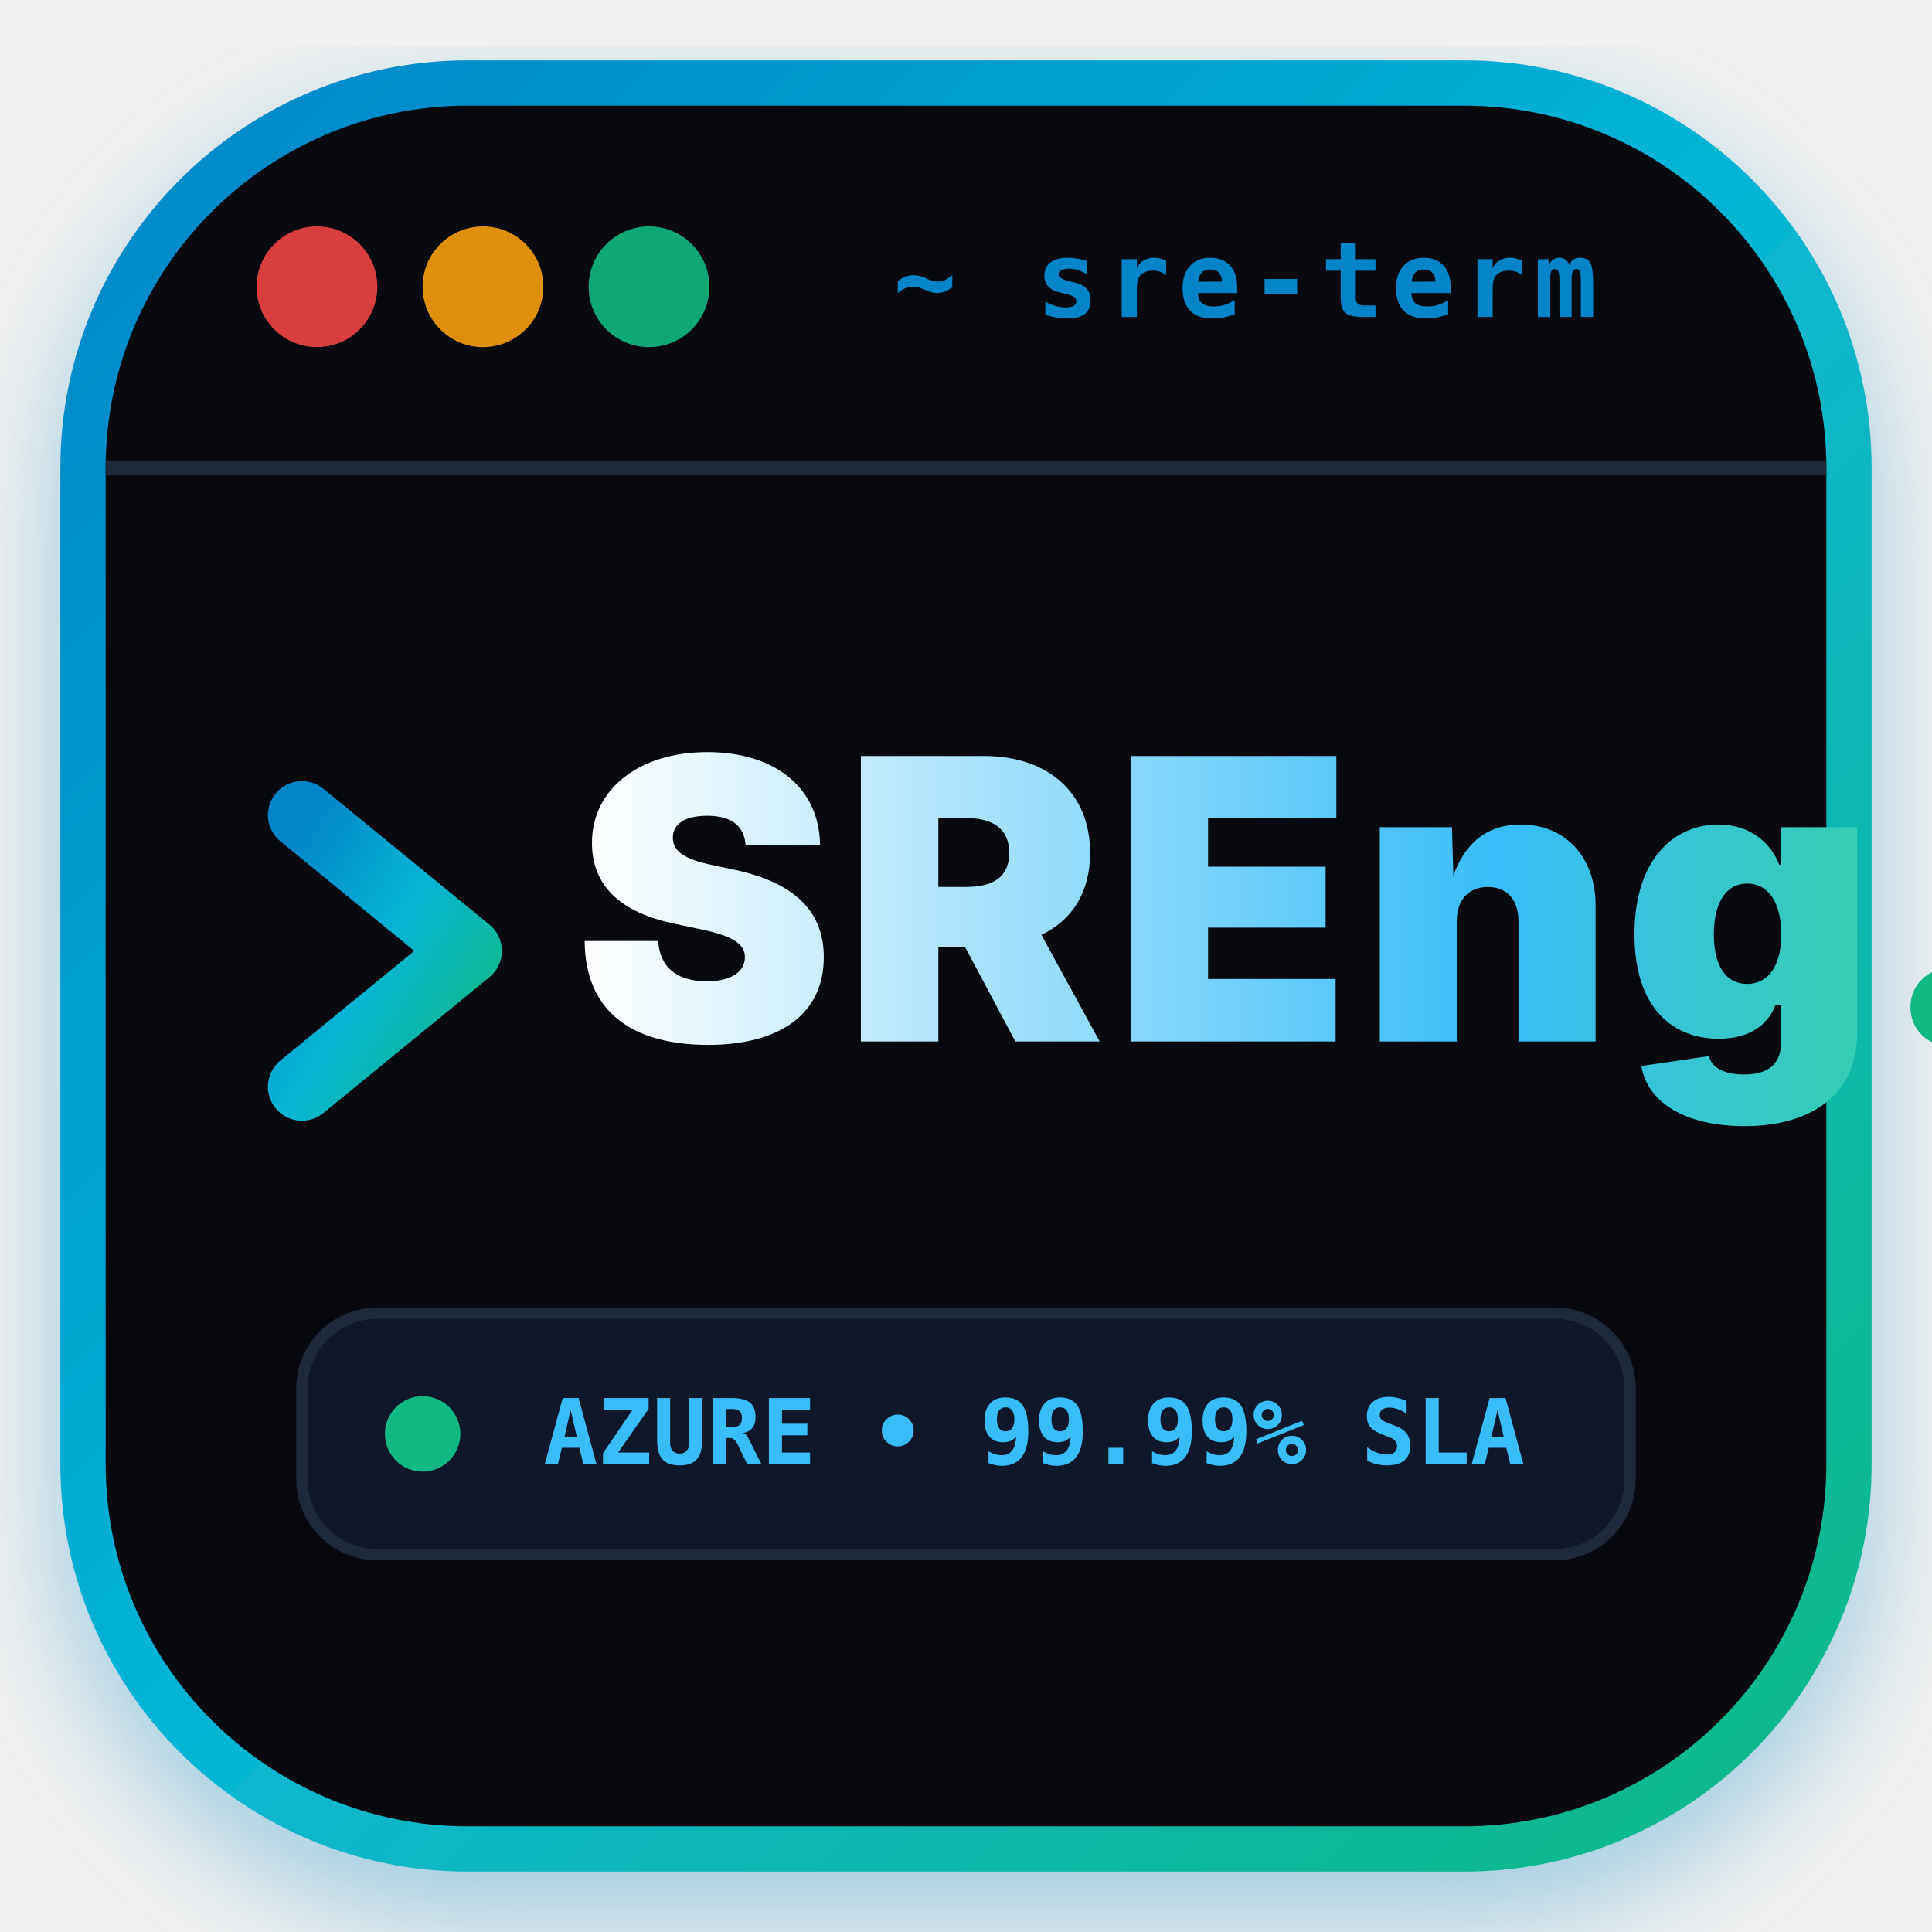
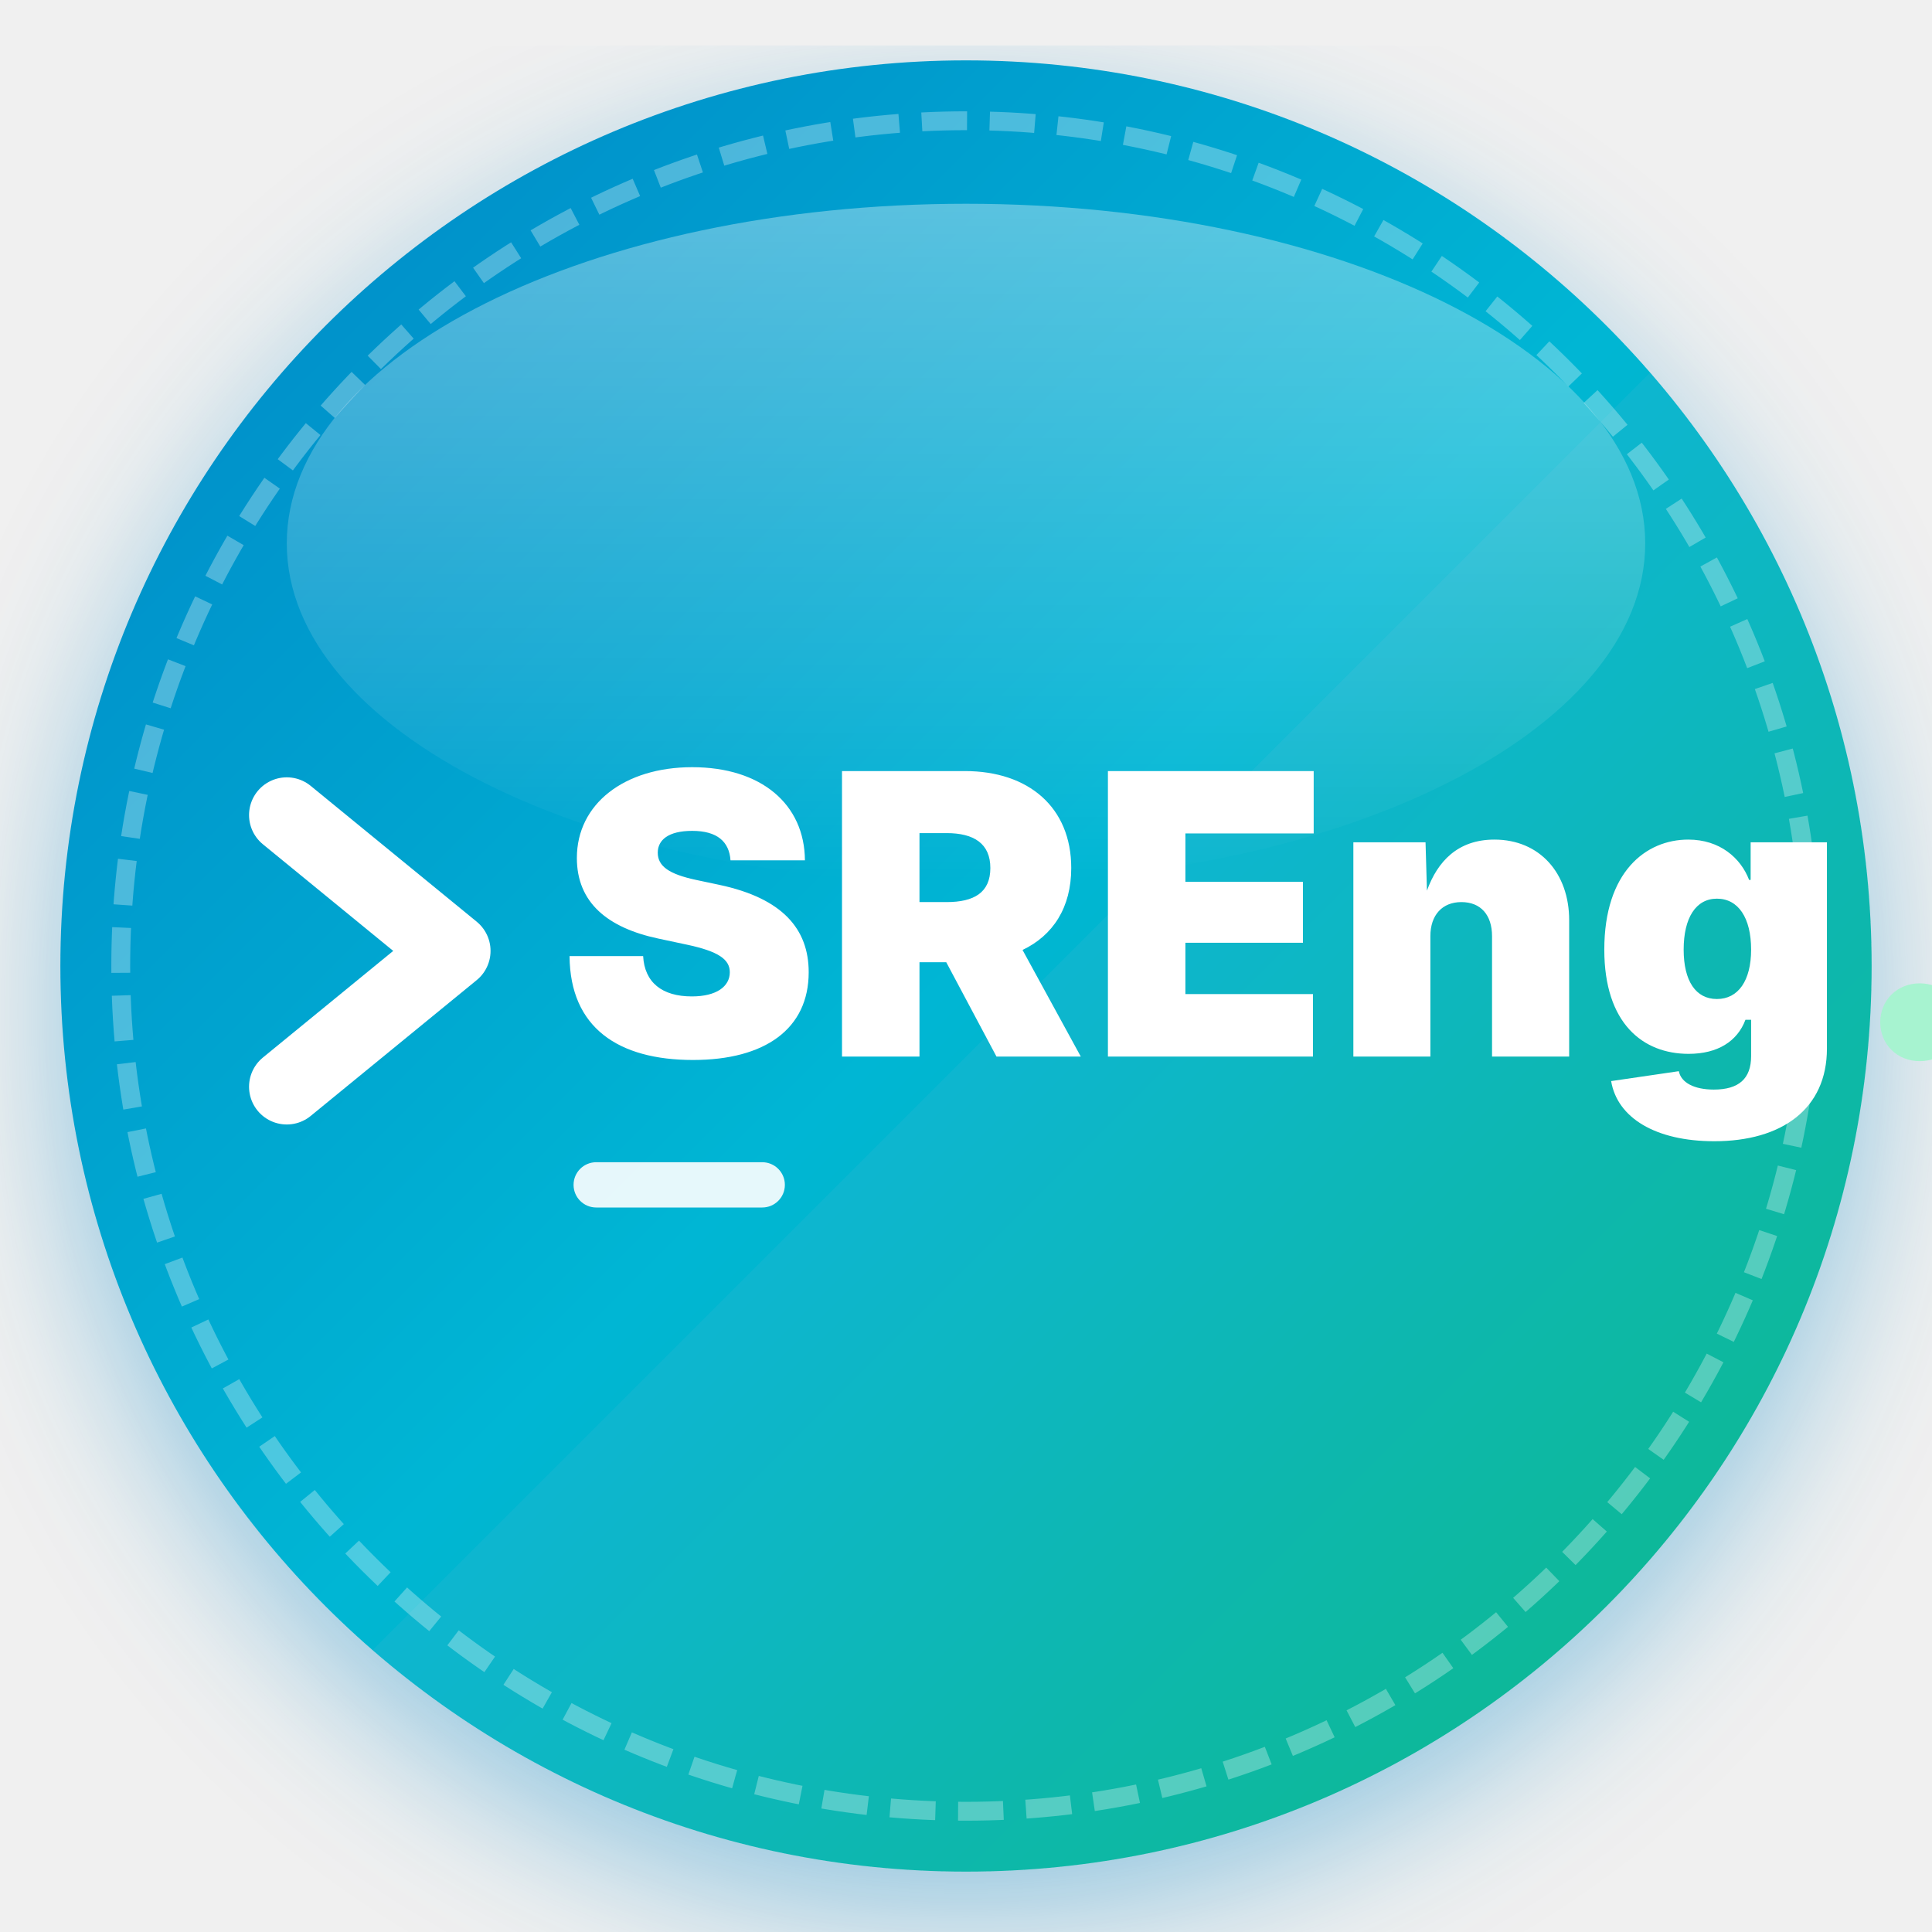
<svg xmlns="http://www.w3.org/2000/svg" viewBox="0 0 256 256" width="100%" height="100%">
  <defs>
-     <linearGradient id="themeGrad" x1="0%" y1="0%" x2="100%" y2="100%">
+     <linearGradient id="footerBtnGrad" x1="0%" y1="0%" x2="100%" y2="100%">
      <stop offset="0%" stop-color="#0284C7" />
      <stop offset="50%" stop-color="#06B6D4" />
      <stop offset="100%" stop-color="#10B981" />
    </linearGradient>
-     <linearGradient id="textGrad" x1="0%" y1="0%" x2="100%" y2="0%">
-       <stop offset="0%" stop-color="#FFFFFF" />
-       <stop offset="65%" stop-color="#38BDF8" />
-       <stop offset="100%" stop-color="#34D399" />
+     <linearGradient id="topSheen" x1="0%" y1="0%" x2="0%" y2="100%">
+       <stop offset="0%" stop-color="#FFFFFF" stop-opacity="0.35" />
+       <stop offset="100%" stop-color="#FFFFFF" stop-opacity="0" />
    </linearGradient>
-     <filter id="glowShadow" x="-20%" y="-20%" width="140%" height="140%">
-       <feDropShadow dx="0" dy="6" stdDeviation="8" flood-color="#0284C7" flood-opacity="0.35" />
+     <filter id="glow" x="-20%" y="-20%" width="140%" height="140%">
+       <feDropShadow dx="0" dy="6" stdDeviation="10" flood-color="#0284C7" flood-opacity="0.4" />
    </filter>
  </defs>
-   <rect x="8" y="8" width="240" height="240" rx="54" fill="url(#themeGrad)" filter="url(#glowShadow)" />
-   <rect x="14" y="14" width="228" height="228" rx="48" fill="#07090E" />
-   <path d="M 14 62 L 242 62" stroke="#1E293B" stroke-width="2" />
-   <circle cx="42" cy="38" r="8" fill="#EF4444" opacity="0.9" />
-   <circle cx="64" cy="38" r="8" fill="#F59E0B" opacity="0.9" />
-   <circle cx="86" cy="38" r="8" fill="#10B981" opacity="0.9" />
-   <text x="165" y="42" font-family="'JetBrains Mono', monospace, system-ui" font-weight="600" font-size="14" fill="#0284C7" text-anchor="middle" letter-spacing="1">~ sre-term</text>
-   <path d="M 40 108 L 62 126 L 40 144" fill="none" stroke="url(#themeGrad)" stroke-width="9" stroke-linecap="round" stroke-linejoin="round" />
-   <text x="76" y="138" font-family="'Space Grotesk', system-ui, -apple-system, sans-serif" font-weight="900" font-size="52" fill="url(#textGrad)" letter-spacing="1">SREng<tspan fill="#10B981">.</tspan>
+   <circle cx="128" cy="128" r="120" fill="url(#footerBtnGrad)" filter="url(#glow)" />
+   <ellipse cx="128" cy="72" rx="90" ry="45" fill="url(#topSheen)" />
+   <circle cx="128" cy="128" r="112" fill="none" stroke="#FFFFFF" stroke-width="2.5" stroke-opacity="0.3" stroke-dasharray="6 3" />
+   <path d="M 38 108 L 60 126 L 38 144" fill="none" stroke="#FFFFFF" stroke-width="10" stroke-linecap="round" stroke-linejoin="round" />
+   <text x="74" y="140" font-family="system-ui, -apple-system, sans-serif" font-weight="900" font-size="52" fill="#FFFFFF" letter-spacing="0.5">SREng<tspan fill="#A7F3D0">.</tspan>
  </text>
-   <rect x="40" y="174" width="176" height="32" rx="10" fill="#0F172A" stroke="#1E293B" stroke-width="1.5" />
-   <circle cx="56" cy="190" r="5" fill="#10B981" />
-   <text x="72" y="194" font-family="'JetBrains Mono', monospace" font-weight="700" font-size="12" fill="#38BDF8">AZURE • 99.99% SLA</text>
+   <rect x="76" y="154" width="28" height="6" rx="3" fill="#FFFFFF" opacity="0.9" />
</svg>
